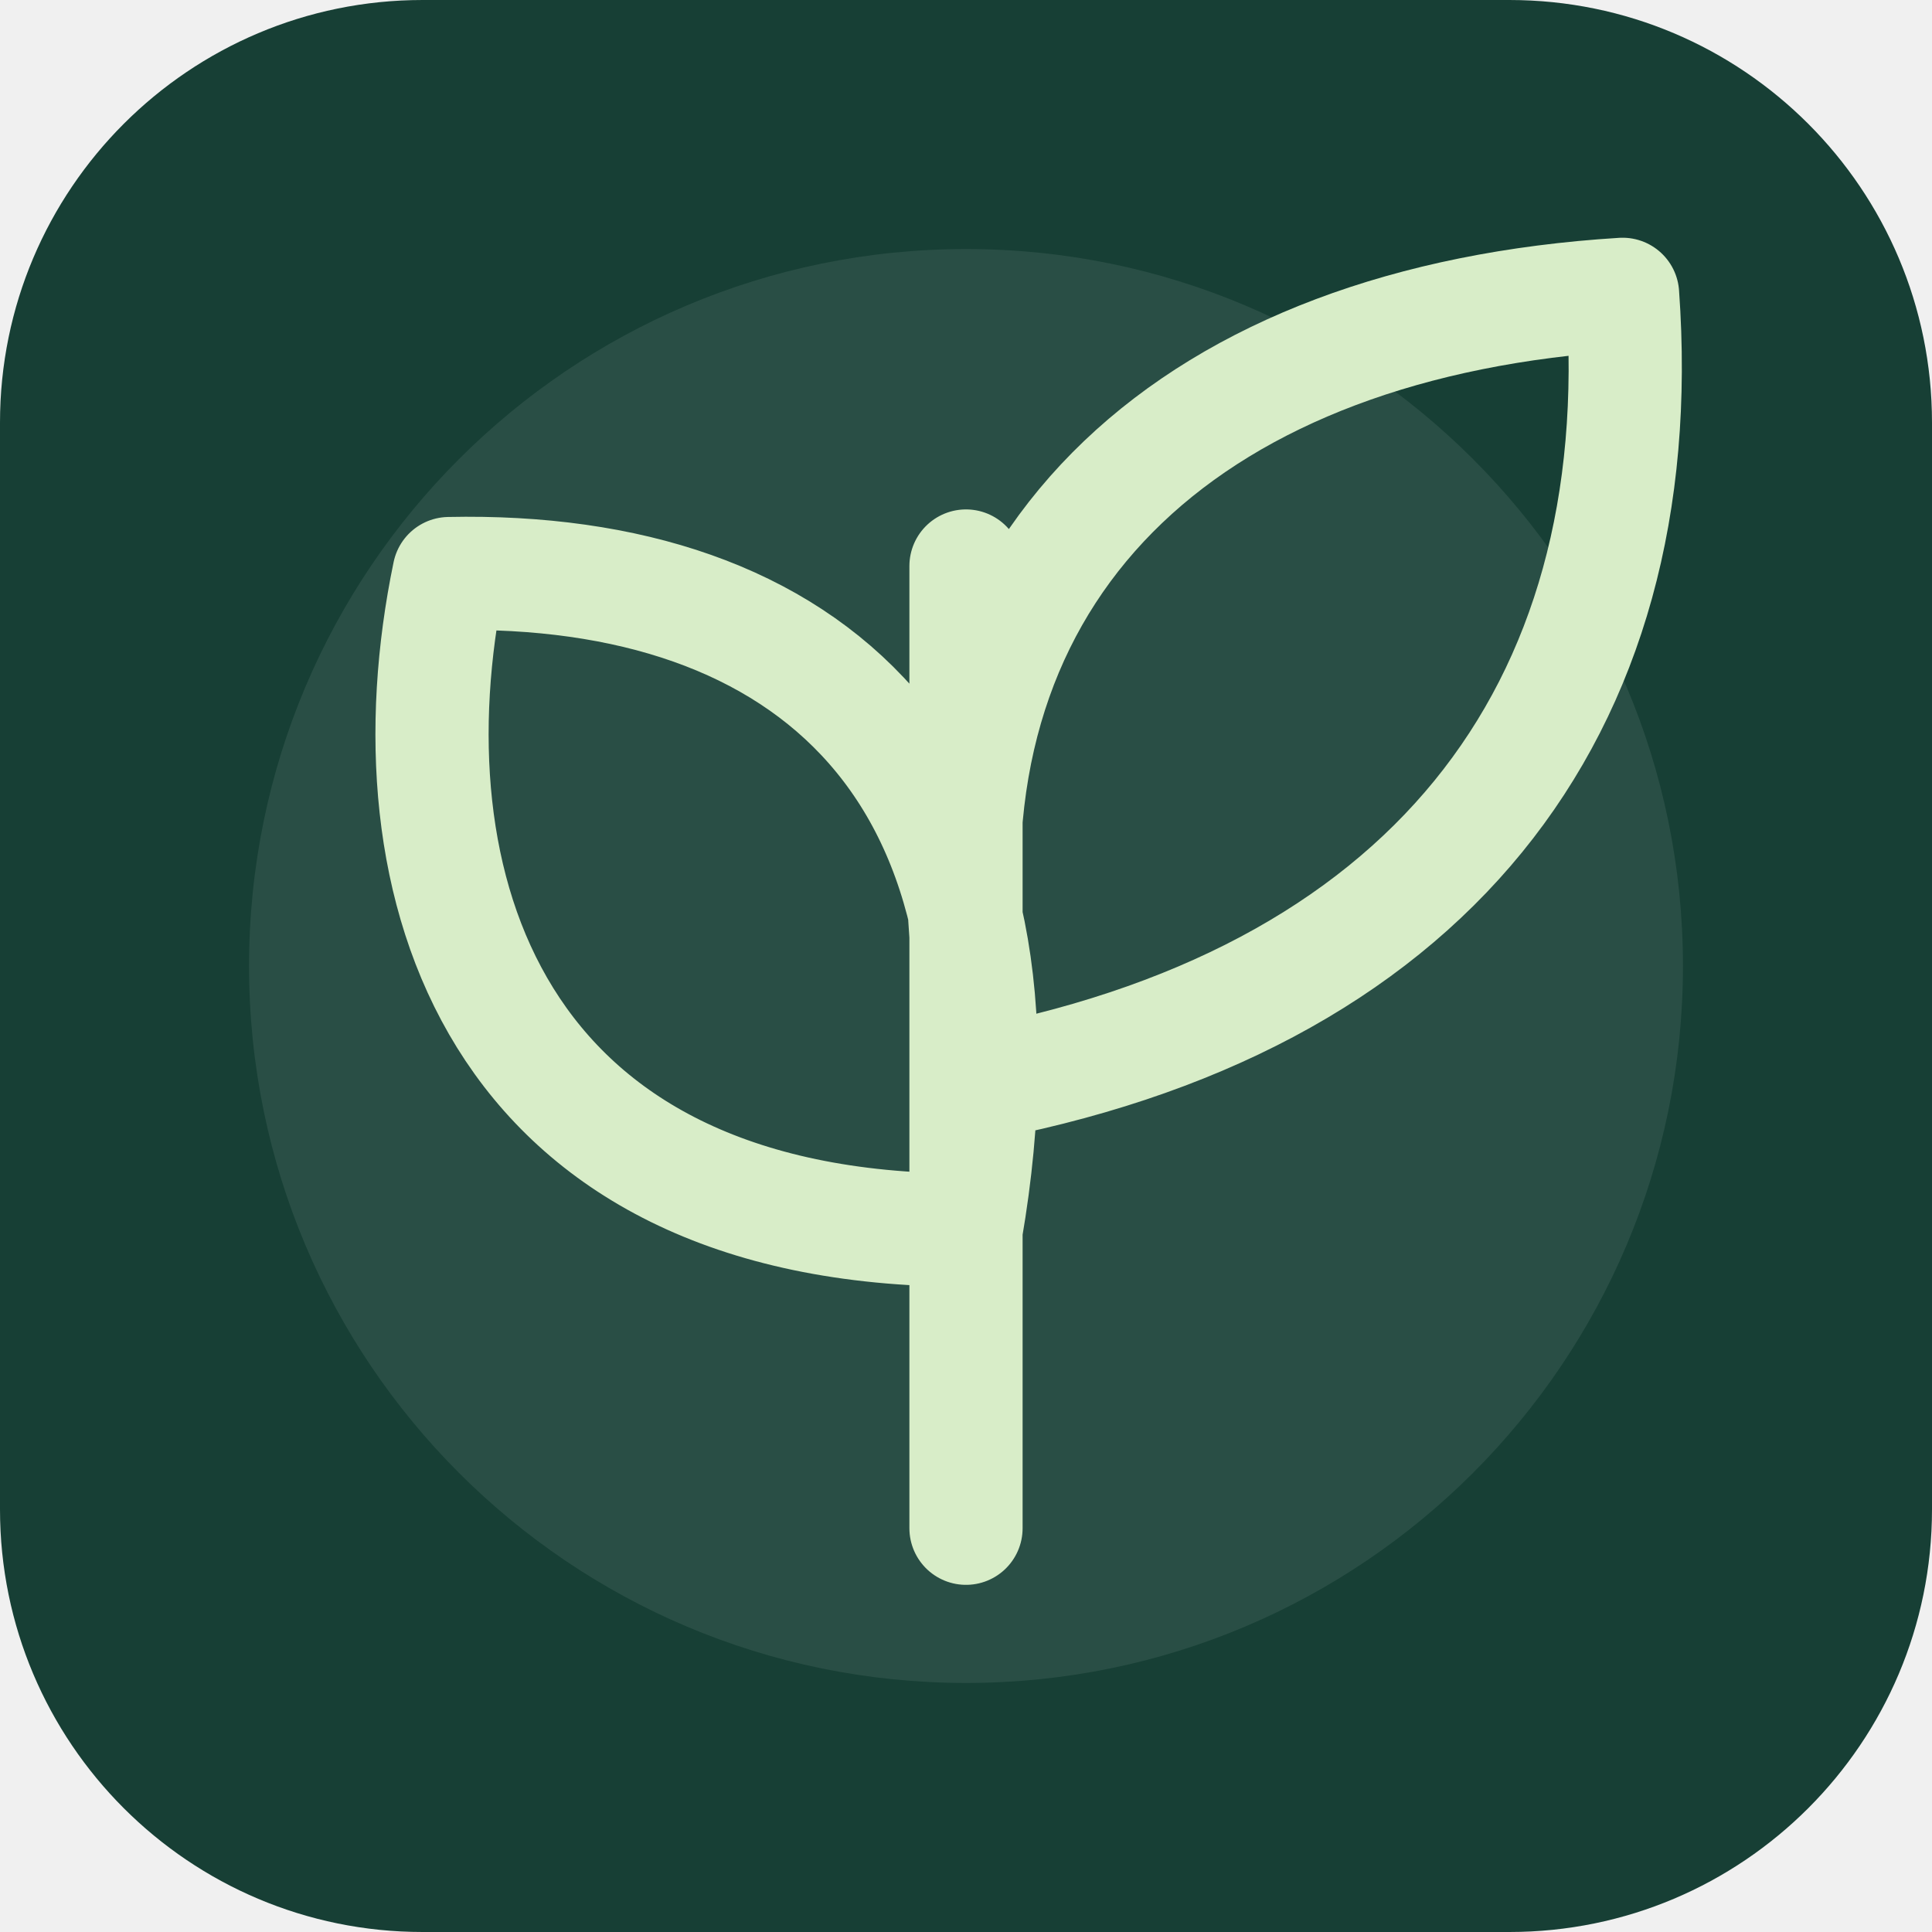
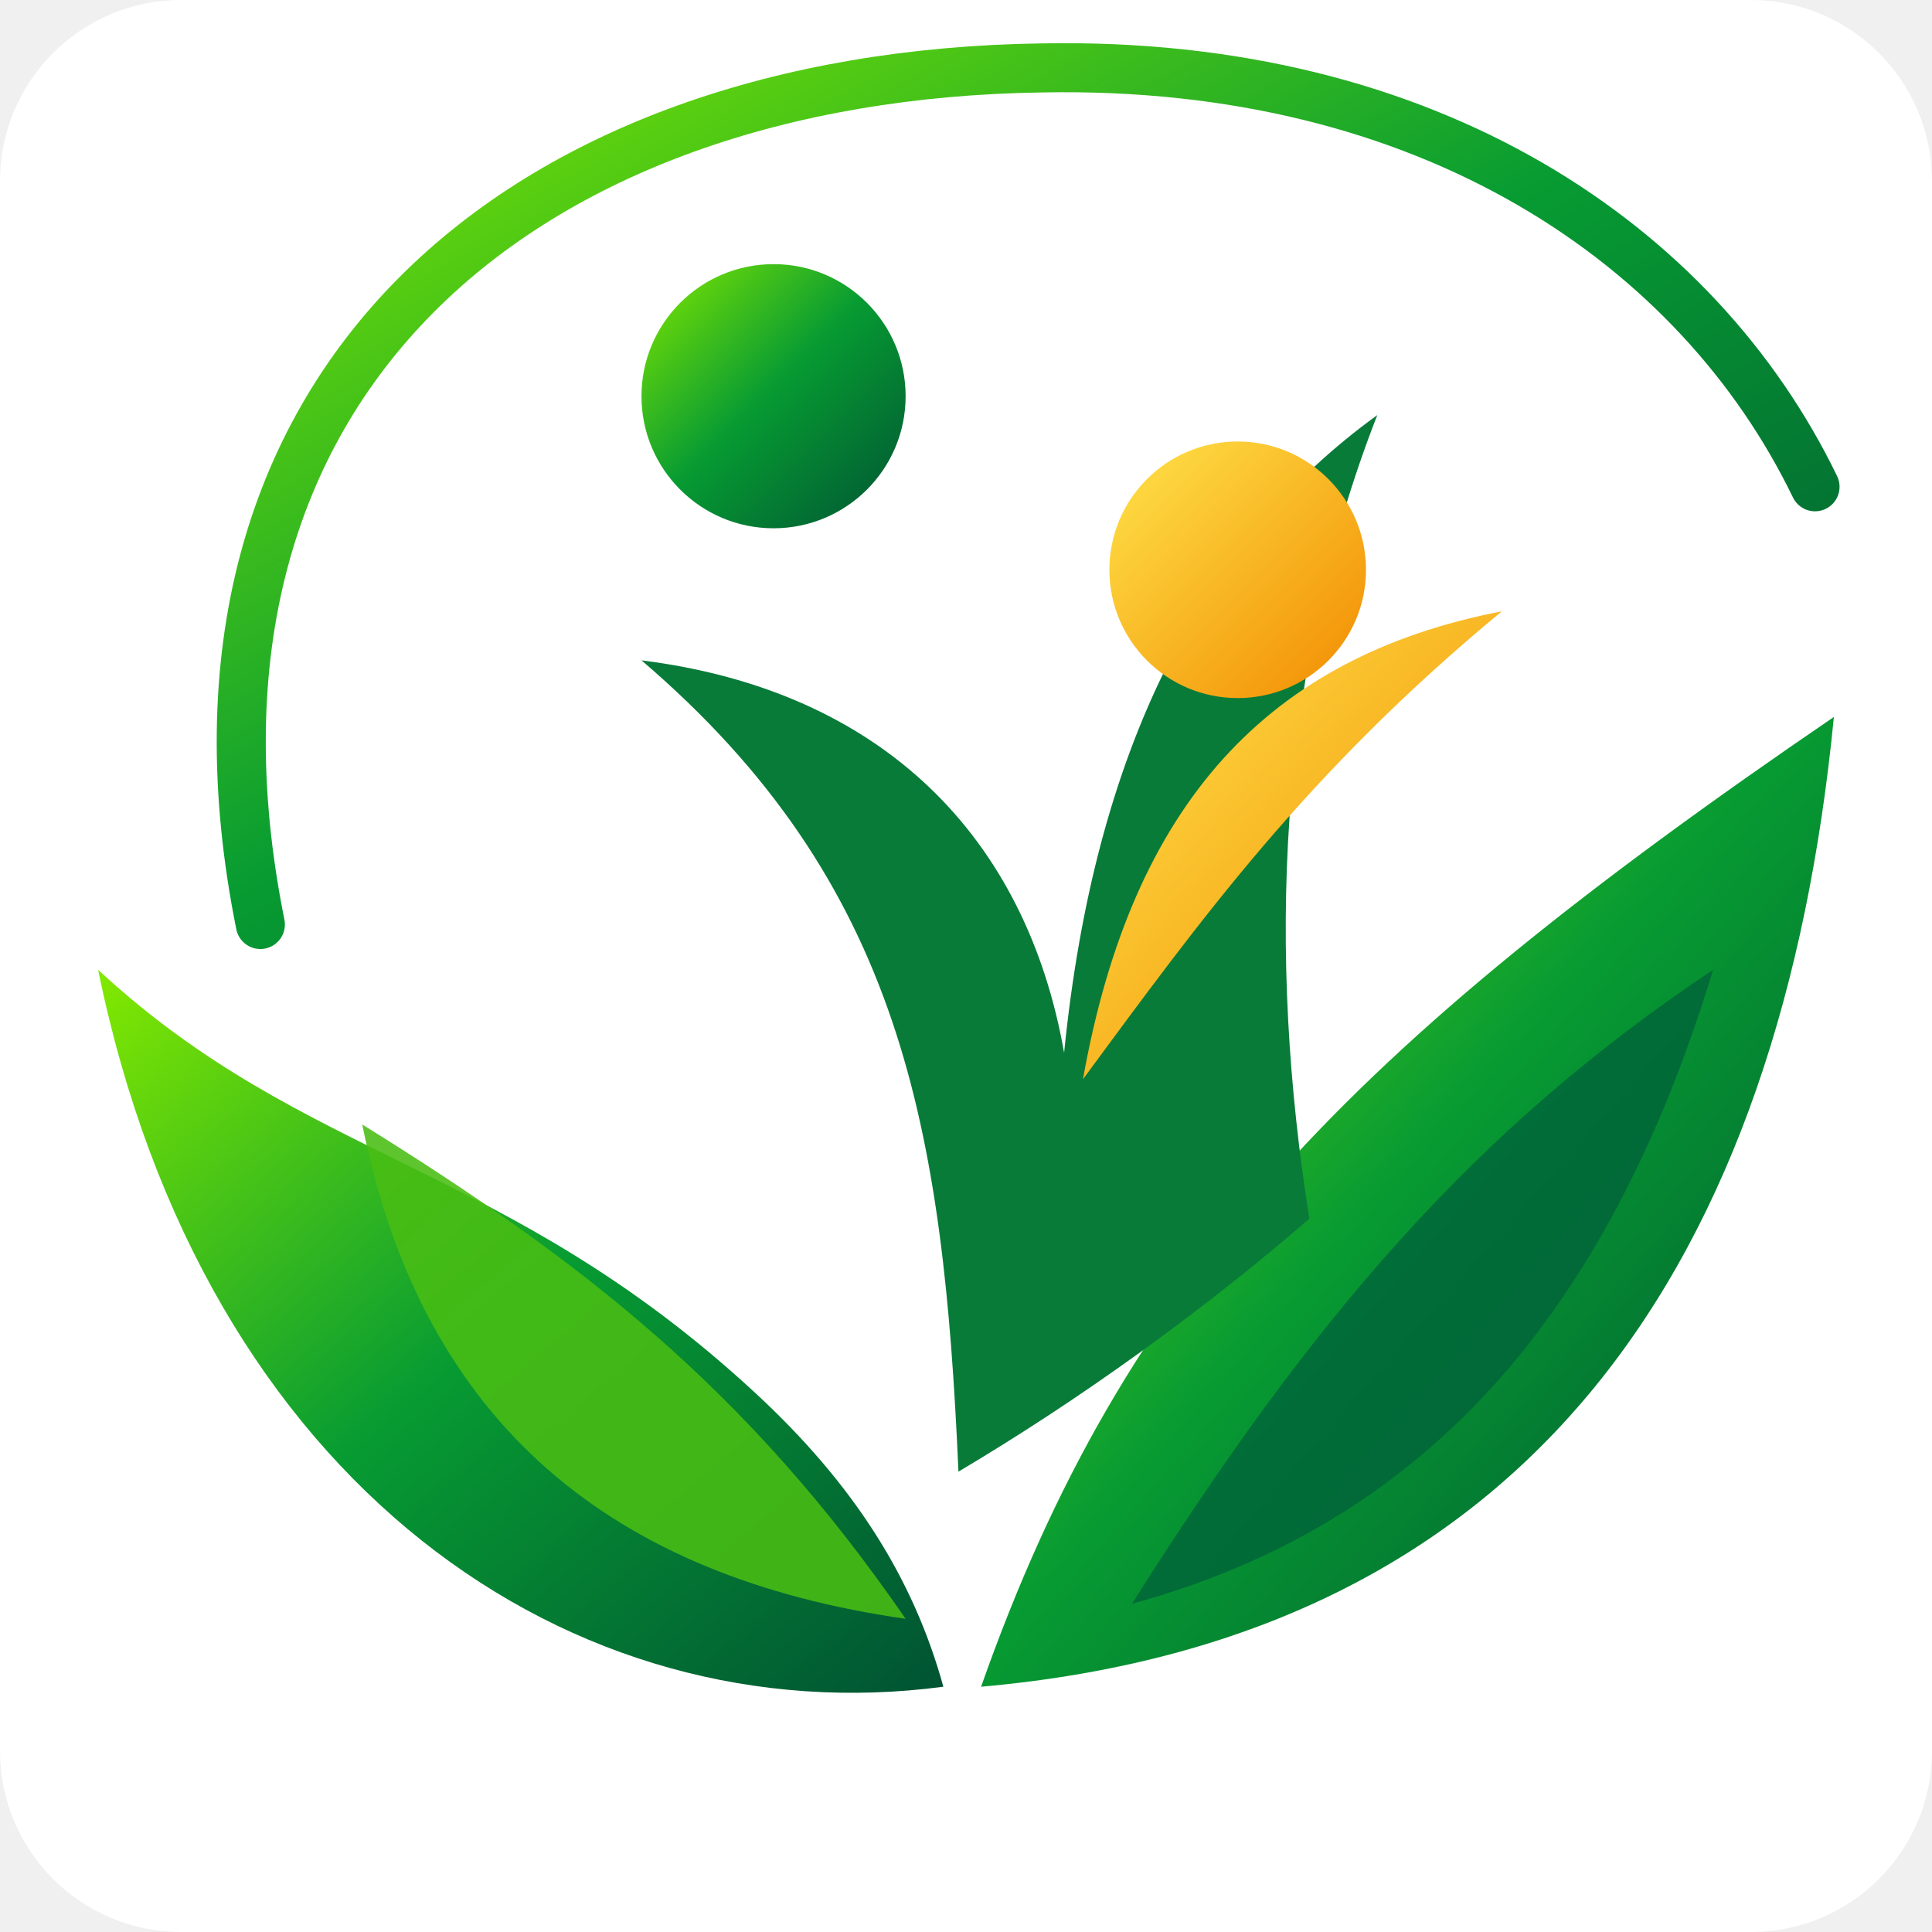
<svg xmlns="http://www.w3.org/2000/svg" viewBox="0 0 512 512">
-   <rect width="512" height="512" rx="112" fill="#173f35" />
-   <circle cx="256" cy="256" r="190" fill="#ffffff" opacity=".08" />
-   <path d="M256 405V150m0 176c-126 0-154-92-137-174 95-2 158 52 137 174Zm0-78c-8-101 61-163 174-170 8 111-52 188-174 210Z" fill="none" stroke="#d8edc8" stroke-width="30" stroke-linecap="round" stroke-linejoin="round" />
+   <defs>
+     <linearGradient id="g" x1="0" y1="0" x2="1" y2="1">
+       <stop stop-color="#83e900" />
+       <stop offset=".48" stop-color="#079b32" />
+       <stop offset="1" stop-color="#005333" />
+     </linearGradient>
+     <linearGradient id="gold" x1="0" y1="0" x2="1" y2="1">
+       <stop stop-color="#ffe44a" />
+       <stop offset="1" stop-color="#f28a00" />
+     </linearGradient>
+   </defs>
+   <rect width="512" height="512" rx="48" fill="#fff" />
+   <path d="M69 245C40 101 139 20 276 18c103-2 174 47 205 111" fill="none" stroke="url(#g)" stroke-width="13" stroke-linecap="round" />
+   <path d="M250 447C152 460 54 394 26 257c55 51 108 51 174 112 26 24 42 49 50 78Z" fill="url(#g)" />
+   <path d="M260 447c38-108 97-169 226-257-14 143-79 244-226 257Z" fill="url(#g)" />
+   <path d="M254 390c-4-91-15-156-84-215 64 8 102 47 112 104 8-80 36-135 83-169-27 69-29 144-18 213-29 25-61 48-93 67Z" fill="#087b39" />
+   <circle cx="205" cy="105" r="35" fill="url(#g)" />
+   <circle cx="328" cy="151" r="34" fill="url(#gold)" />
+   <path d="M287 286c13-73 49-112 111-124-52 43-80 82-111 124Z" fill="url(#gold)" />
+   <path d="M96 298c58 36 102 70 144 131-77-11-128-51-144-131Z" fill="#49bd13" opacity=".88" />
+   <path d="M300 425c48-76 91-126 154-168-28 92-77 147-154 168Z" fill="#00633a" opacity=".8" />
</svg>
